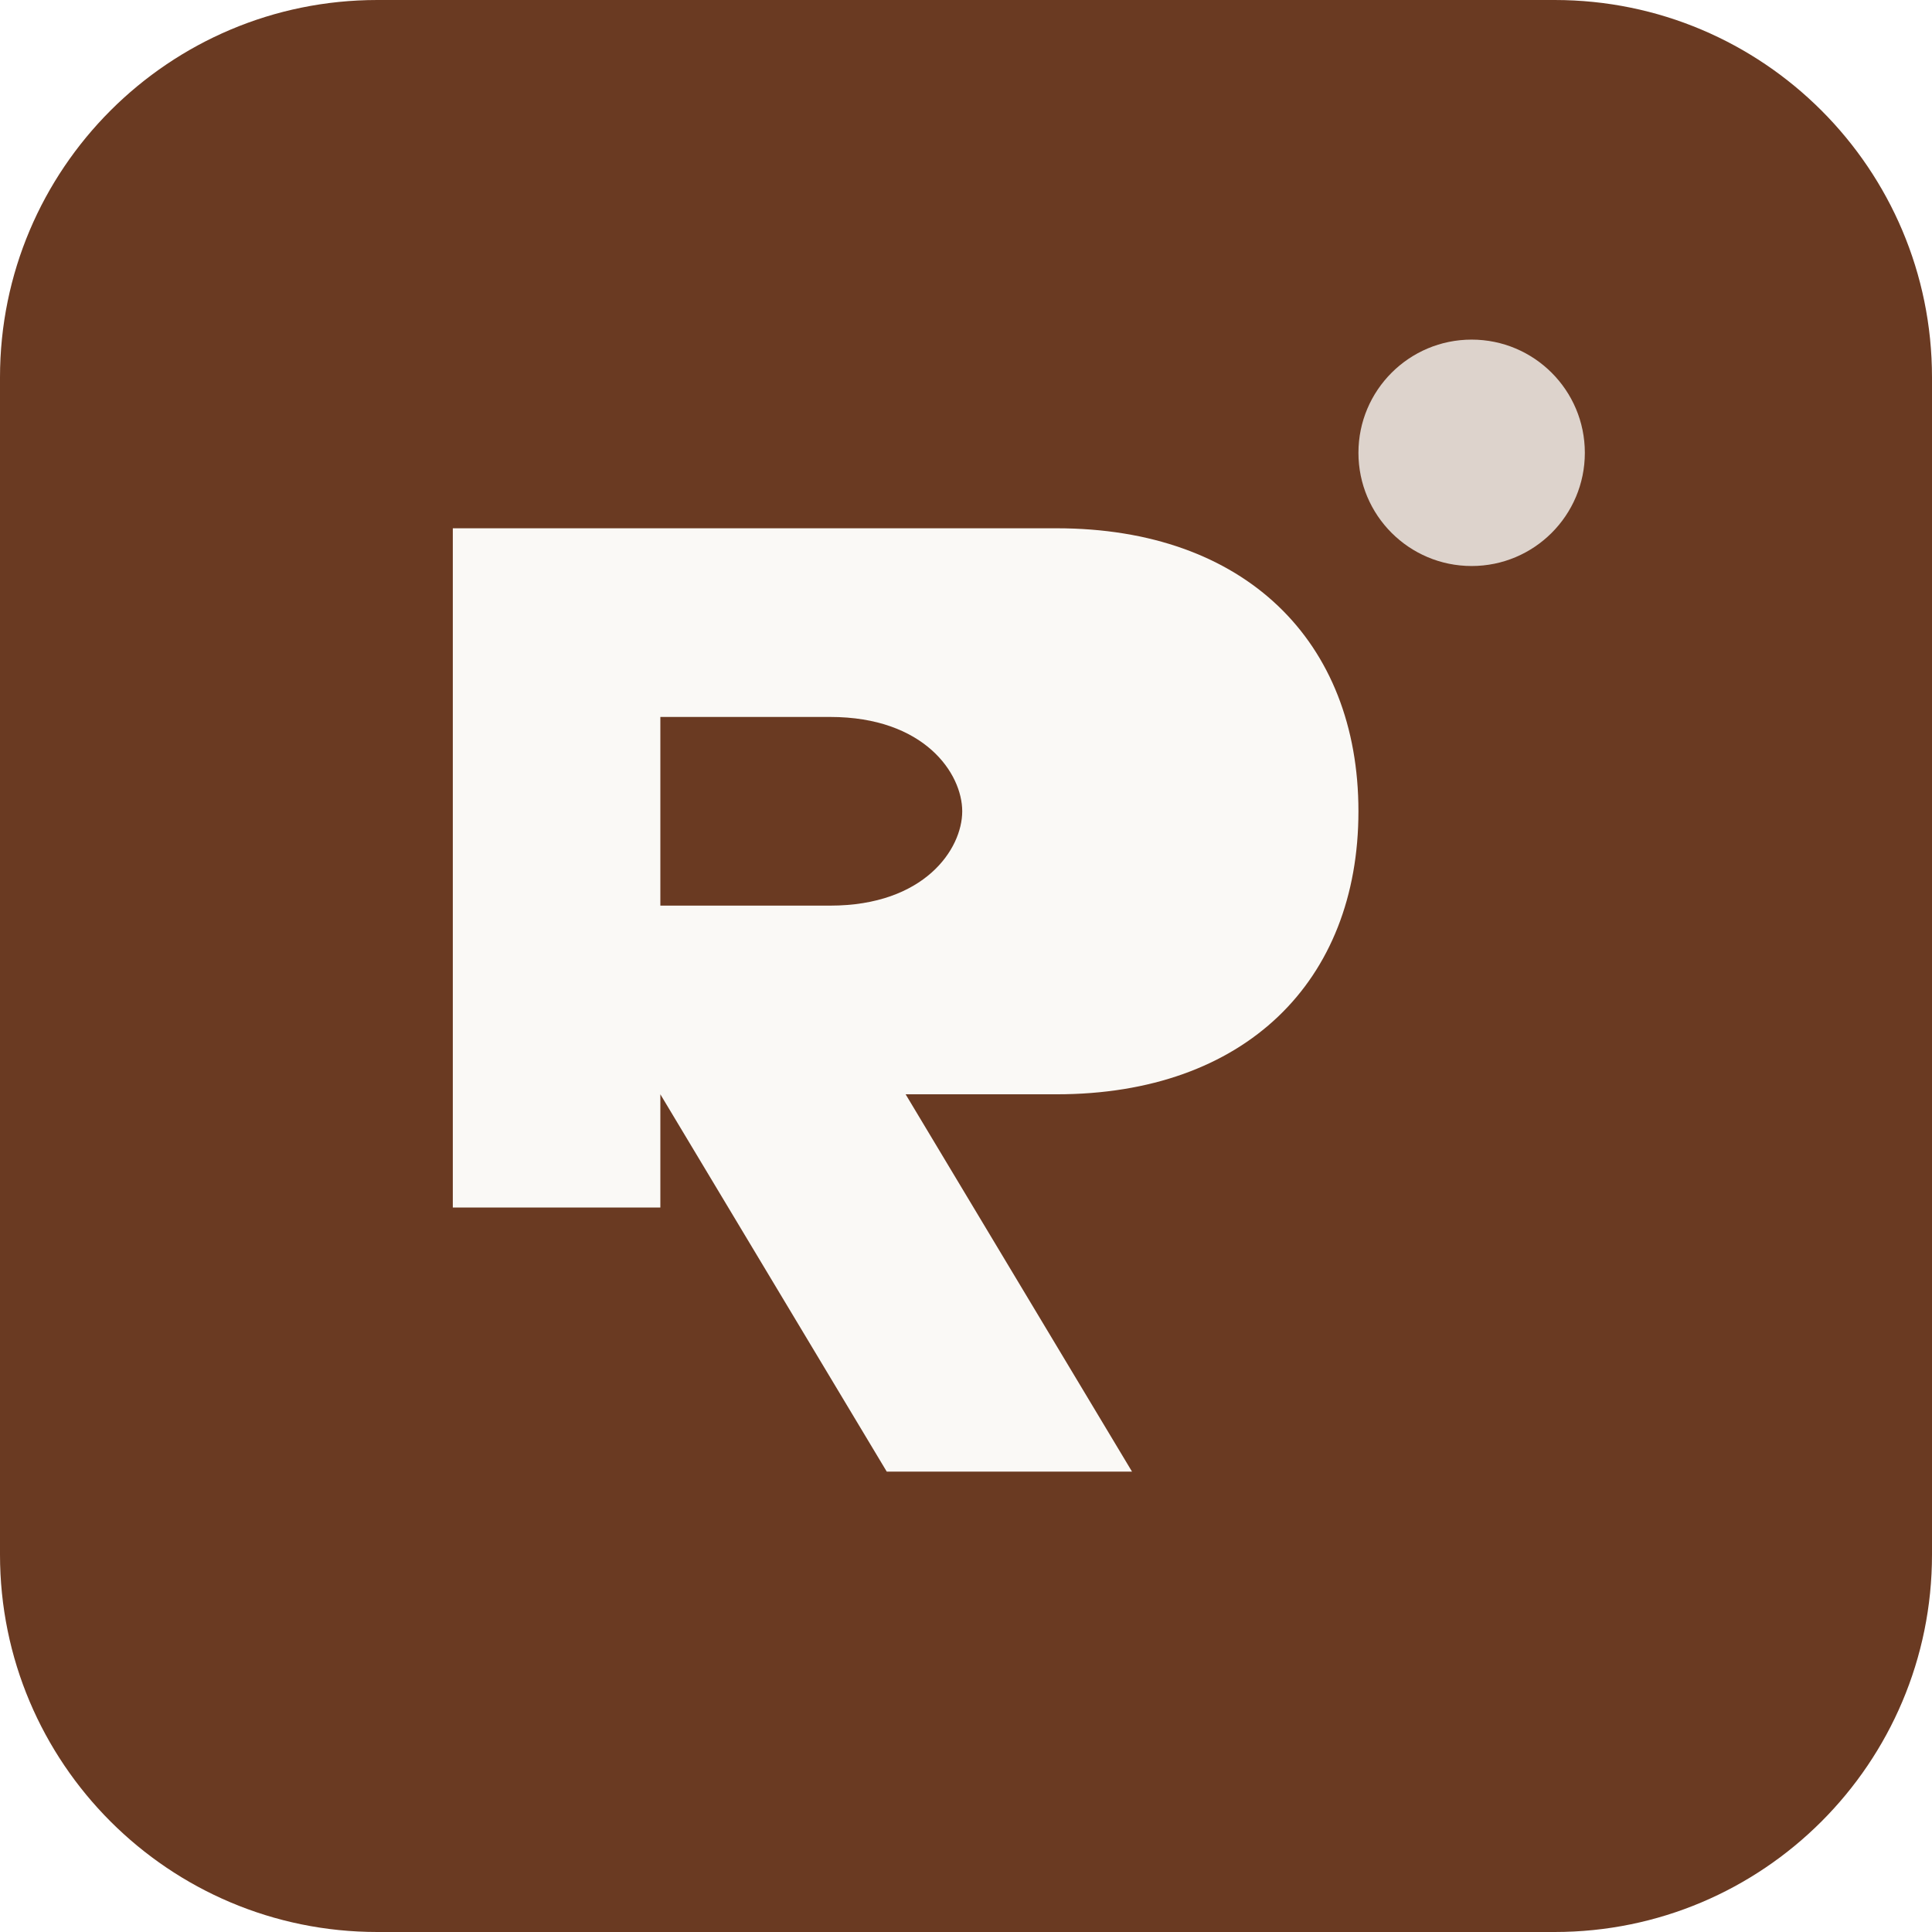
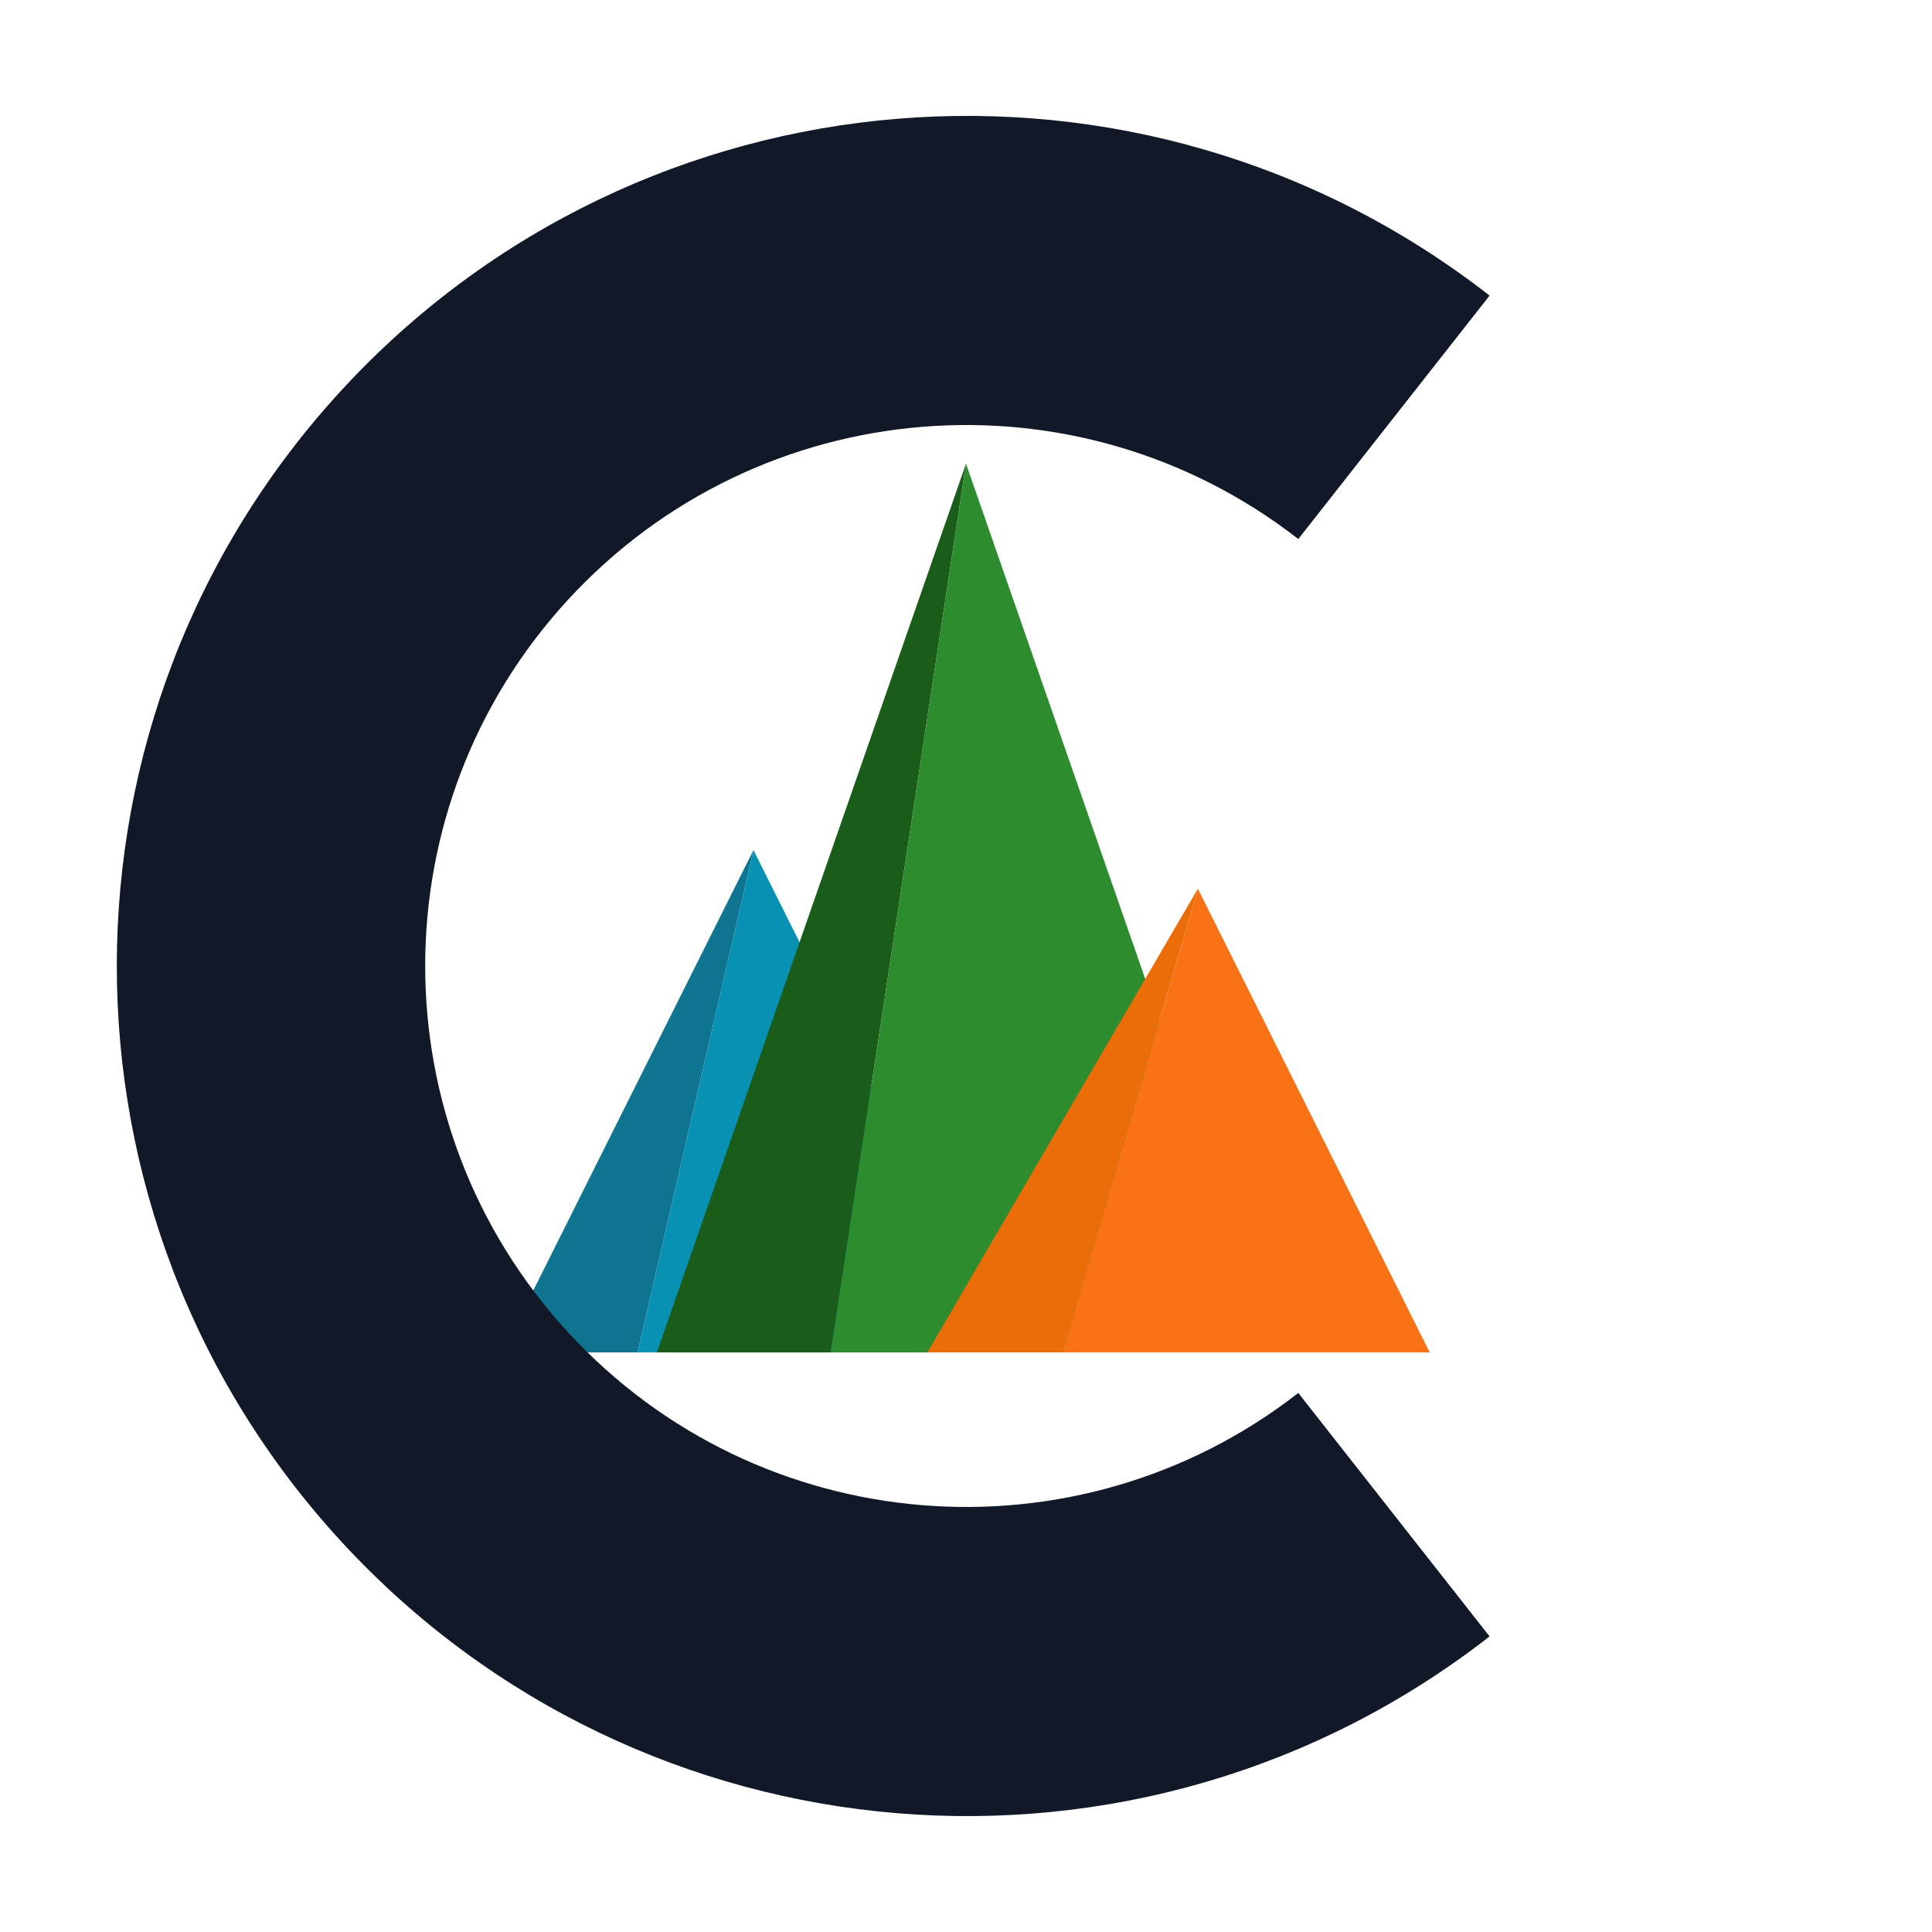
- <svg xmlns="http://www.w3.org/2000/svg" viewBox="0 0 512 512">
-   <rect width="512" height="512" rx="100" fill="#6A3A22" />
-   <path d="M160 140h120c50 0 80 30 80 75s-30 75-80 75h-40l60 100h-65l-60-100v-50h45c25 0 35-15 35-25s-10-25-35-25h-45v130h-55V140z" fill="#FAF9F6" />
-   <circle cx="390" cy="120" r="30" fill="#FAF9F6" fill-opacity="0.8" />
+ <svg xmlns="http://www.w3.org/2000/svg" viewBox="0 0 100 100">
+   <polygon points="26,70 39,44 33,70" fill="#0e7490" />
+   <polygon points="33,70 39,44 52,70" fill="#0891b2" />
+   <polygon points="34,70 50,24 43,70" fill="#1a5c1a" />
+   <polygon points="43,70 50,24 66,70" fill="#2d8c2d" />
+   <polygon points="48,70 62,46 55,70" fill="#ea6d0a" />
+   <polygon points="55,70 62,46 74,70" fill="#f97316" />
+   <path d="M 77.1 15.3            A 44 44 0 1 0 77.1 84.7            L 67.2 72.1            A 28 28 0 1 1 67.2 27.9            Z" fill="#111827" />
</svg>
